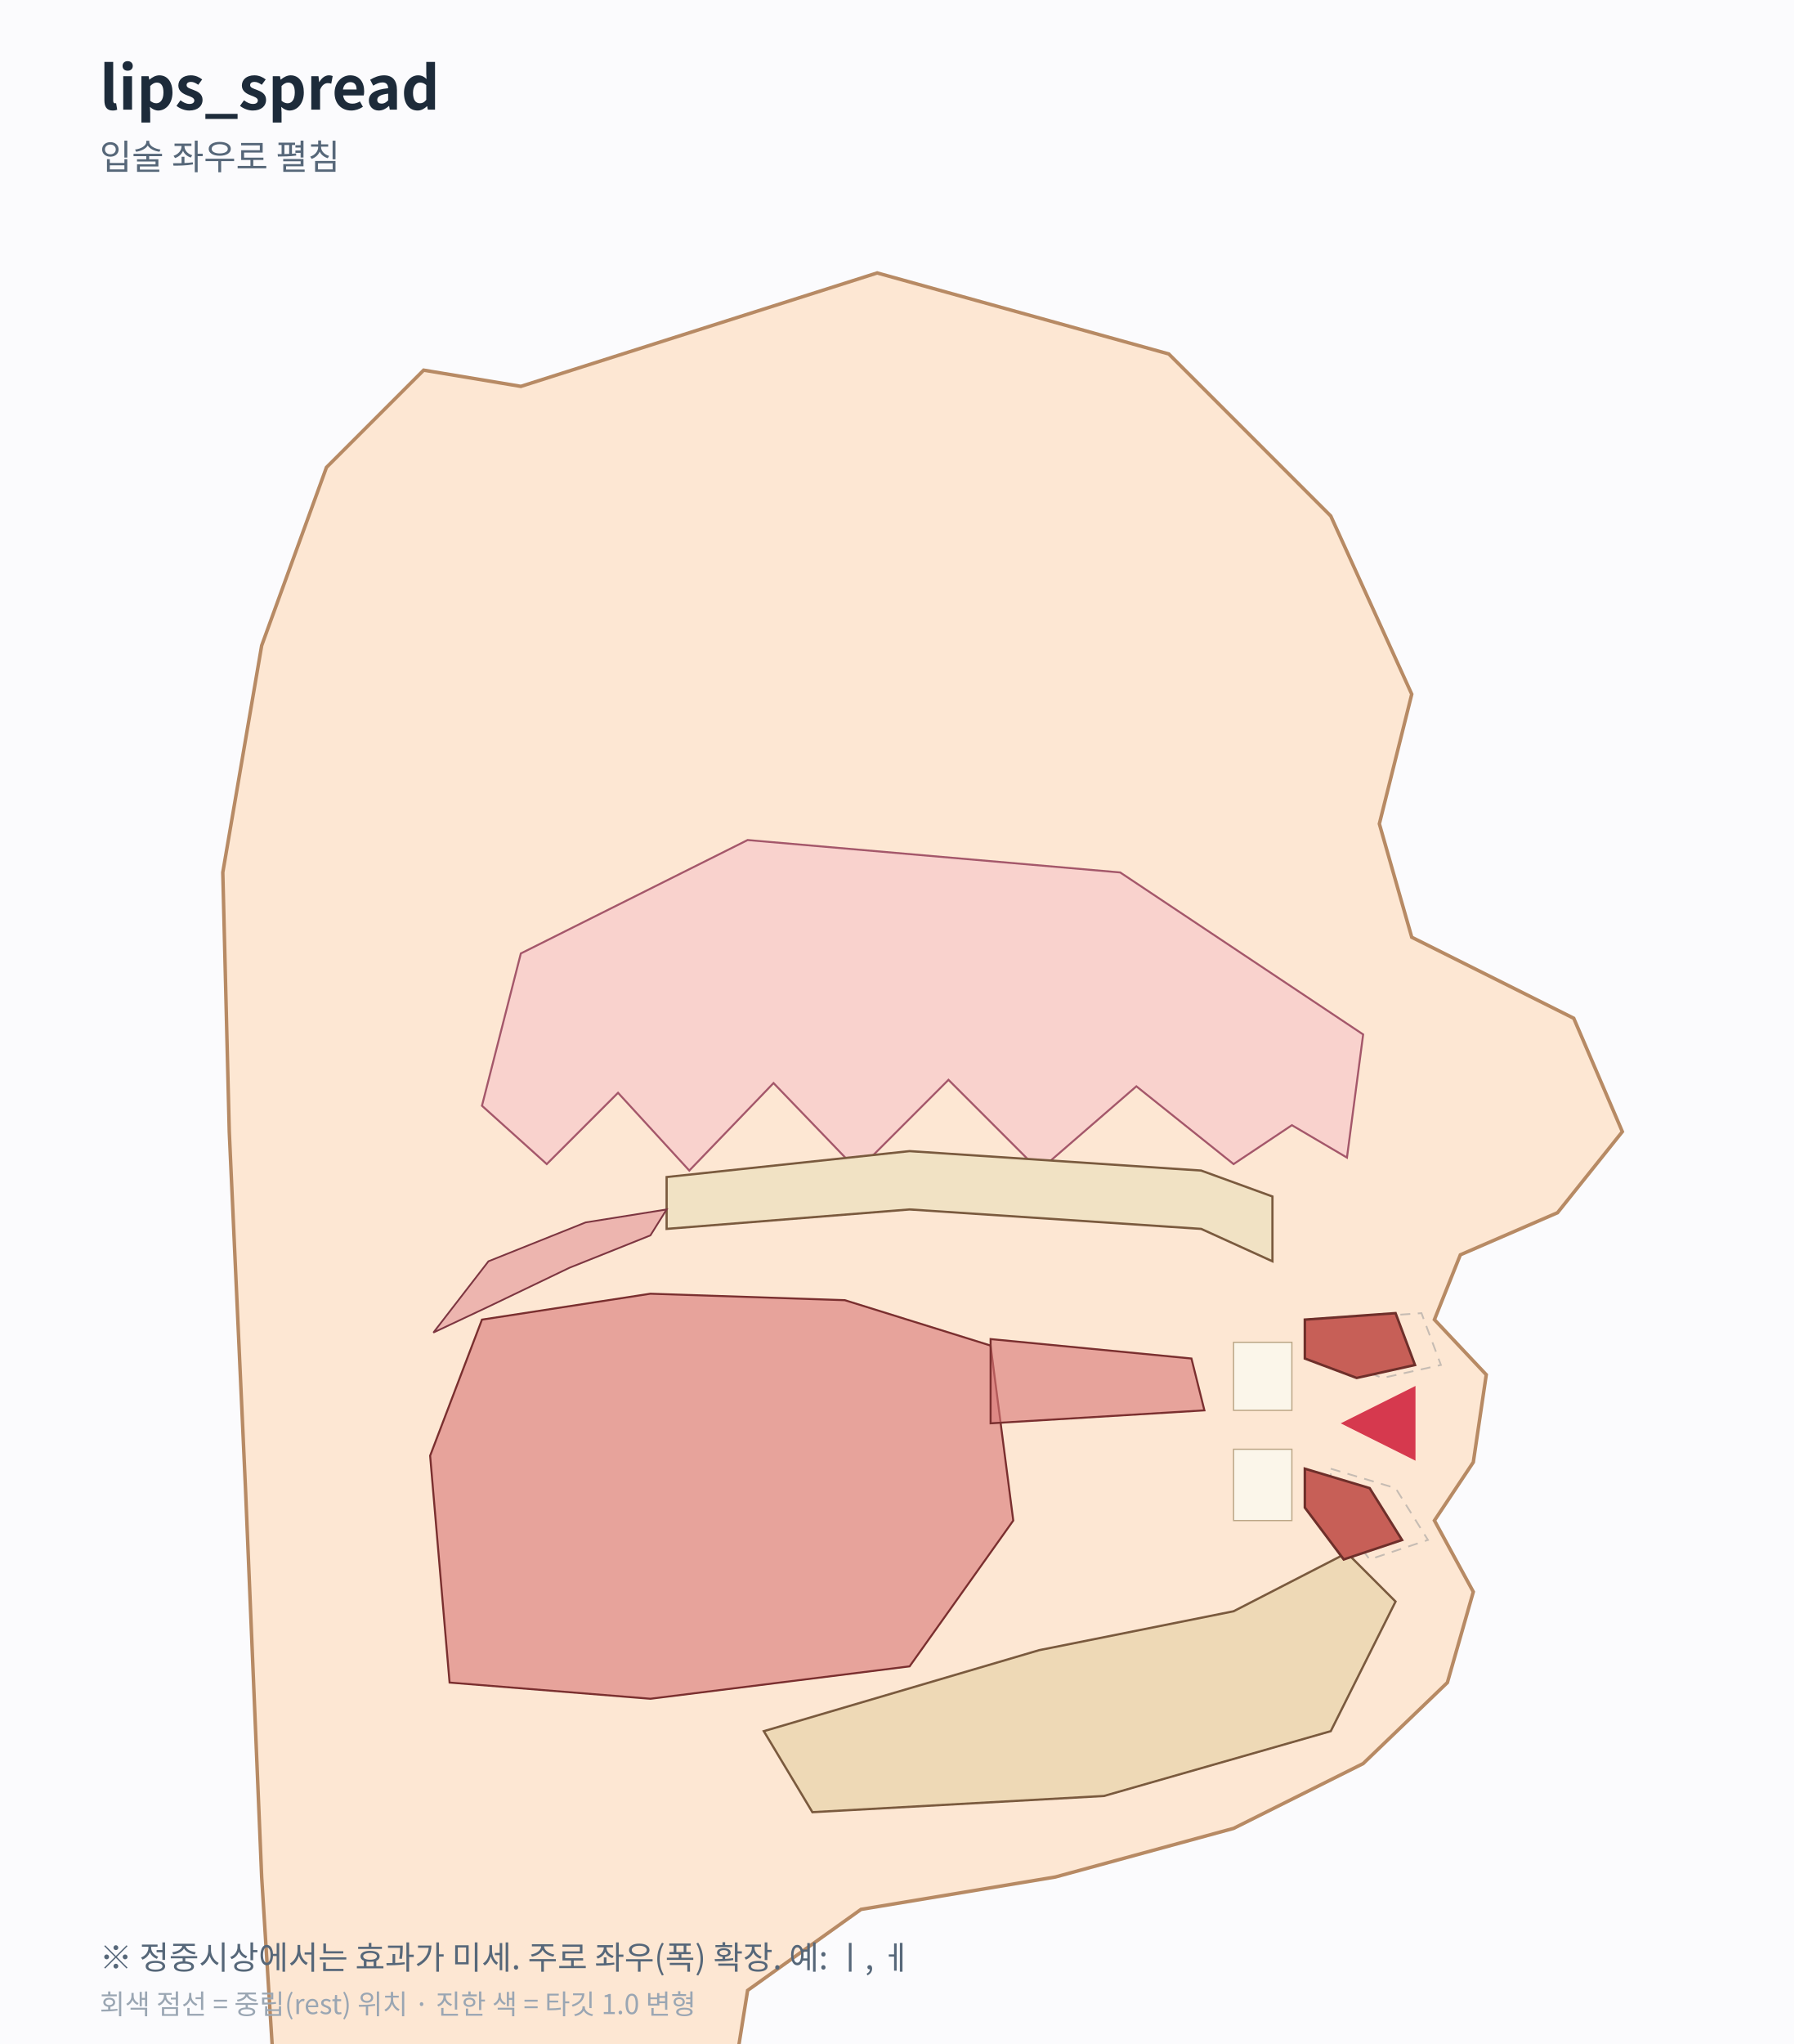
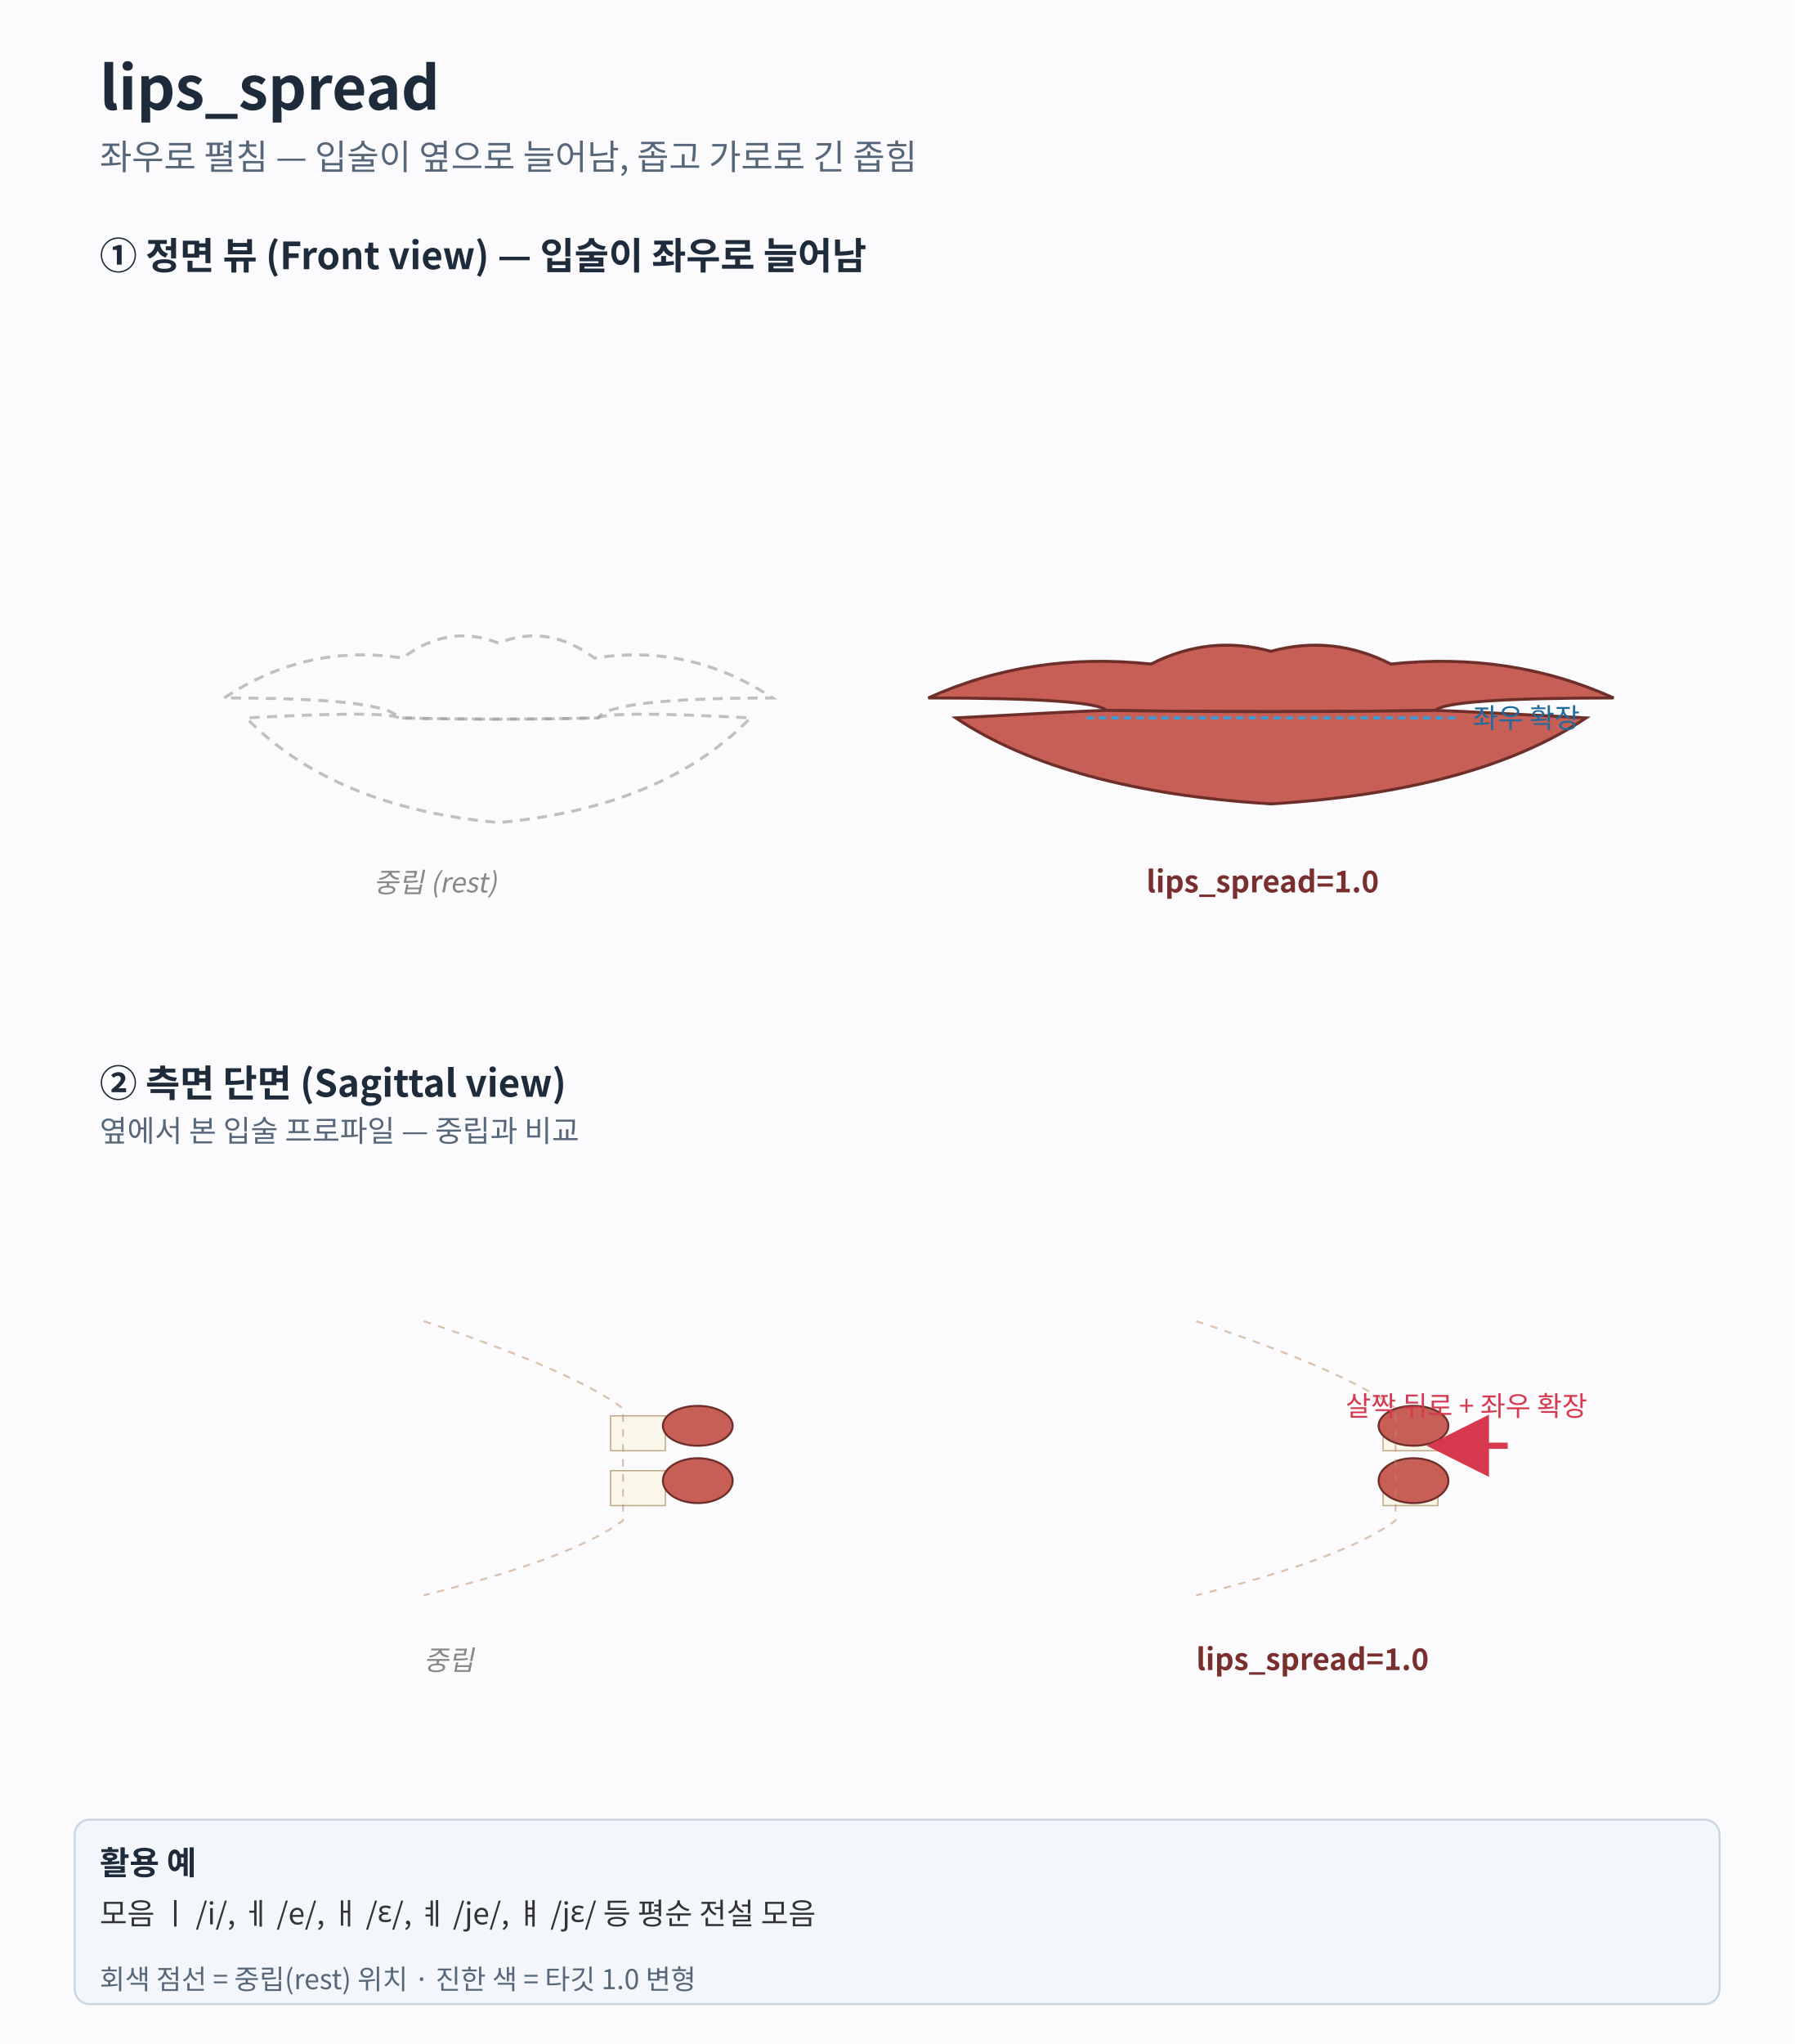
<svg xmlns="http://www.w3.org/2000/svg" viewBox="0 0 720 820" width="720" height="820" font-family="WenQuanYi Zen Hei, Noto Sans CJK KR, sans-serif">
  <rect width="720" height="820" fill="#fbfbfd" />
  <defs>
    <marker id="arr" markerWidth="10" markerHeight="10" refX="7" refY="5" orient="auto">
      <path d="M0,0 L10,5 L0,10 Z" fill="#d6394e" />
    </marker>
  </defs>
  <text x="40" y="44" font-size="24" font-weight="700" fill="#1d2b3a">lips_spread</text>
-   <text x="40" y="68" font-size="14" fill="#566779">입술 좌우로 펼침</text>
-   <path d="M 209.00,155.00 L 352.00,109.50 L 469.00,142.00 L 534.00,207.00 L 566.50,278.50 L 553.50,330.50 L 566.50,376.00 L 631.50,408.50 L 651.00,454.00 L 625.00,486.50 L 586.00,503.40 L 575.60,529.40 L 596.40,551.50 L 591.20,586.60 L 575.60,610.00 L 591.20,638.60 L 580.80,675.00 L 547.00,707.50 L 495.00,733.50 L 423.50,753.00 L 345.50,766.00 L 300.00,798.50 L 289.60,863.50 L 289.60,909.00 L 144.00,915.50 L 111.50,857.00 L 105.00,753.00 L 98.50,597.00 L 92.00,454.00 L 89.40,350.00 L 105.00,259.00 L 131.00,187.50 L 170.00,148.50 Z" fill="#fde7d3" stroke="#b78a64" stroke-width="1.4" />
-   <path d="M 540.50,464.40 L 547.00,415.00 L 449.50,350.00 L 300.00,337.00 L 209.00,382.50 L 193.40,443.60 L 219.40,467.00 L 248.00,438.40 L 276.60,469.60 L 310.40,434.50 L 344.20,469.60 L 380.60,433.20 L 417.00,469.60 L 456.00,435.80 L 495.00,467.00 L 518.40,451.40 Z" fill="#f5c0c8" fill-opacity="0.55" stroke="#a4576a" stroke-width="0.8" />
-   <path d="M 267.50,493.00 L 365.00,485.20 L 482.00,493.00 L 510.60,506.00 L 510.60,480.00 L 482.00,469.60 L 365.00,461.80 L 267.50,472.20 Z" fill="#f1e2c4" stroke="#7a5a3e" stroke-width="0.9" />
-   <path d="M 540.50,623.00 L 560.00,642.50 L 534.00,694.50 L 443.00,720.50 L 326.00,727.00 L 306.50,694.50 L 417.00,662.00 L 495.00,646.40 Z" fill="#eed9b6" stroke="#7a5a3e" stroke-width="0.9" />
-   <path d="M 495.00,538.50 L 518.40,538.50 L 518.40,565.80 L 495.00,565.80 Z" fill="#fbf6ea" stroke="#bca787" stroke-width="0.5" />
-   <path d="M 495.00,581.40 L 518.40,581.40 L 518.40,610.00 L 495.00,610.00 Z" fill="#fbf6ea" stroke="#bca787" stroke-width="0.5" />
-   <path d="M 267.50,485.20 L 235.00,490.40 L 196.00,506.00 L 173.90,534.60 L 196.00,524.20 L 228.50,508.60 L 261.00,495.60 Z" fill="#e08c92" fill-opacity="0.55" stroke="#7d3641" stroke-width="0.7" />
-   <path d="M 180.40,675.00 L 172.60,584.00 L 193.40,529.40 L 261.00,519.00 L 339.00,521.60 L 397.50,539.80 L 406.60,610.00 L 365.00,668.50 L 261.00,681.50 Z" fill="#d97676" fill-opacity="0.6" stroke="#7a2f2f" stroke-width="0.8" />
-   <path d="M 397.50,537.20 L 478.10,545.00 L 483.30,565.80 L 397.50,571.00 Z" fill="#d97676" fill-opacity="0.6" stroke="#7a2f2f" stroke-width="0.8" />
-   <path d="M 534.00,529.40 L 570.40,526.80 L 578.20,547.60 L 554.80,552.80 L 534.00,545.00 Z" fill="none" stroke="#999" stroke-width="0.7" stroke-dasharray="4 3" opacity="0.55" />
-   <path d="M 523.60,529.40 L 560.00,526.80 L 567.80,547.60 L 544.40,552.80 L 523.60,545.00 Z" fill="#c75f57" stroke="#6e2f2a" stroke-width="1.0" />
-   <path d="M 534.00,589.20 L 560.00,597.00 L 573.00,617.80 L 549.60,625.60 L 534.00,604.80 Z" fill="none" stroke="#999" stroke-width="0.7" stroke-dasharray="4 3" opacity="0.55" />
-   <path d="M 523.60,589.20 L 549.60,597.00 L 562.60,617.80 L 539.20,625.60 L 523.60,604.80 Z" fill="#c75f57" stroke="#6e2f2a" stroke-width="1.0" />
-   <line x1="566.50" y1="571.00" x2="547.00" y2="571.00" stroke="#d6394e" stroke-width="3" marker-end="url(#arr)" />
-   <text x="40" y="790" font-size="13" fill="#566779">※ 정중시상에서는 효과가 미세. 주로 좌우(폭) 확장. 예: ㅣ, ㅔ</text>
-   <text x="40" y="808" font-size="11" fill="#9aa6b3">회색 점선 = 중립(rest) 위치 · 진한 색 = 타깃 1.0 변형</text>
+   <text x="40" y="68" font-size="14" fill="#566779">좌우로 펼침 — 입술이 옆으로 늘어남, 좁고 가로로 긴 좁힘</text>
+   <text x="40" y="108" font-size="15" font-weight="700" fill="#1d2b3a">① 정면 뷰 (Front view) — 입술이 좌우로 늘어남</text>
+   <path d="M90.0,280 Q123.0,258.0 161.5,264.0 Q180.2,250.0 200,258.0 Q219.8,250.0 238.5,264.0 Q277.0,258.0 310.0,280 Q245.0,280 240.0,288.0 Q200,289.0 160.0,288.0 Q155.0,280 90.0,280 Z" fill="none" stroke="#999" stroke-width="1.2" stroke-dasharray="4 3" opacity="0.6" />
+   <path d="M160.0,288.0 Q155.0,285 98.8,288 Q134.0,324.0 200,330.0 Q266.0,324.0 301.2,288 Q245.0,285 240.0,288.0 Q200,289.0 160.0,288.0 Z" fill="none" stroke="#999" stroke-width="1.2" stroke-dasharray="4 3" opacity="0.6" />
+   <text x="150" y="358" font-size="11" fill="#888" font-style="italic">중립 (rest)</text>
+   <path d="M372.5,280 Q413.75,261.3 461.875,266.4 Q485.25,254.5 510,261.3 Q534.75,254.5 558.125,266.4 Q606.25,261.3 647.5,280 Q581.0,280 576.0,285.0 Q510,286.0 444.0,285.0 Q439.0,280 372.5,280 Z" fill="#c75f57" stroke="#6e2f2a" stroke-width="1.2" />
+   <path d="M444.0,285.0 Q439.0,285 383.5,288 Q427.5,317.4 510,322.5 Q592.5,317.4 636.5,288 Q581.0,285 576.0,285.0 Q510,286.0 444.0,285.0 Z" fill="#c75f57" stroke="#6e2f2a" stroke-width="1.2" />
+   <text x="460" y="358" font-size="12" font-weight="600" fill="#7a2f2f">lips_spread=1.0</text>
+   <line x1="436.0" y1="288" x2="584.0" y2="288" stroke="#3a9bd6" stroke-width="1.2" stroke-dasharray="3 2" />
+   <text x="591.0" y="292" font-size="11" fill="#1f6b9c">좌우 확장</text>
+   <text x="40" y="440" font-size="15" font-weight="700" fill="#1d2b3a">② 측면 단면 (Sagittal view)</text>
+   <text x="40" y="458" font-size="12" fill="#566779">옆에서 본 입술 프로파일 — 중립과 비교</text>
+   <rect x="245" y="568" width="22" height="14" fill="#fbf6ea" stroke="#bca787" stroke-width="0.5" />
+   <rect x="245" y="590" width="22" height="14" fill="#fbf6ea" stroke="#bca787" stroke-width="0.5" />
+   <ellipse cx="280" cy="572" rx="14" ry="8" fill="#c75f57" stroke="#6e2f2a" stroke-width="0.8" />
+   <ellipse cx="280" cy="594" rx="14" ry="9" fill="#c75f57" stroke="#6e2f2a" stroke-width="0.8" />
+   <path d="M170,530 Q230,550 250,565 L250,610 Q230,625 170,640" fill="none" stroke="#b78a64" stroke-width="0.8" stroke-dasharray="3 3" opacity="0.5" />
+   <text x="170" y="670" font-size="11" fill="#888" font-style="italic">중립</text>
+   <rect x="555" y="568" width="22" height="14" fill="#fbf6ea" stroke="#bca787" stroke-width="0.5" />
+   <rect x="555" y="590" width="22" height="14" fill="#fbf6ea" stroke="#bca787" stroke-width="0.5" />
+   <ellipse cx="567.2" cy="572" rx="14" ry="8" fill="#c75f57" stroke="#6e2f2a" stroke-width="0.8" />
+   <ellipse cx="567.2" cy="594.0" rx="14" ry="9" fill="#c75f57" stroke="#6e2f2a" stroke-width="0.8" />
+   <path d="M480,530 Q540,550 560,565 L560,610 Q540,625 480,640" fill="none" stroke="#b78a64" stroke-width="0.8" stroke-dasharray="3 3" opacity="0.5" />
+   <text x="480" y="670" font-size="12" font-weight="600" fill="#7a2f2f">lips_spread=1.0</text>
+   <line x1="605" y1="580" x2="580" y2="580" stroke="#d6394e" stroke-width="2.5" marker-end="url(#arr)" />
+   <text x="540" y="568" font-size="11" fill="#d6394e">살짝 뒤로 + 좌우 확장</text>
+   <rect x="30" y="730" width="660" height="74" rx="6" fill="#f3f7fb" stroke="#cad5e0" stroke-width="0.8" />
+   <text x="40" y="752" font-size="13" font-weight="700" fill="#1d2b3a">활용 예</text>
+   <text x="40" y="772" font-size="12" fill="#333">모음 ㅣ /i/, ㅔ /e/, ㅐ /ɛ/, ㅖ /je/, ㅒ /jɛ/ 등 평순 전설 모음</text>
+   <text x="40" y="798" font-size="11" fill="#566779">회색 점선 = 중립(rest) 위치 · 진한 색 = 타깃 1.0 변형</text>
</svg>
